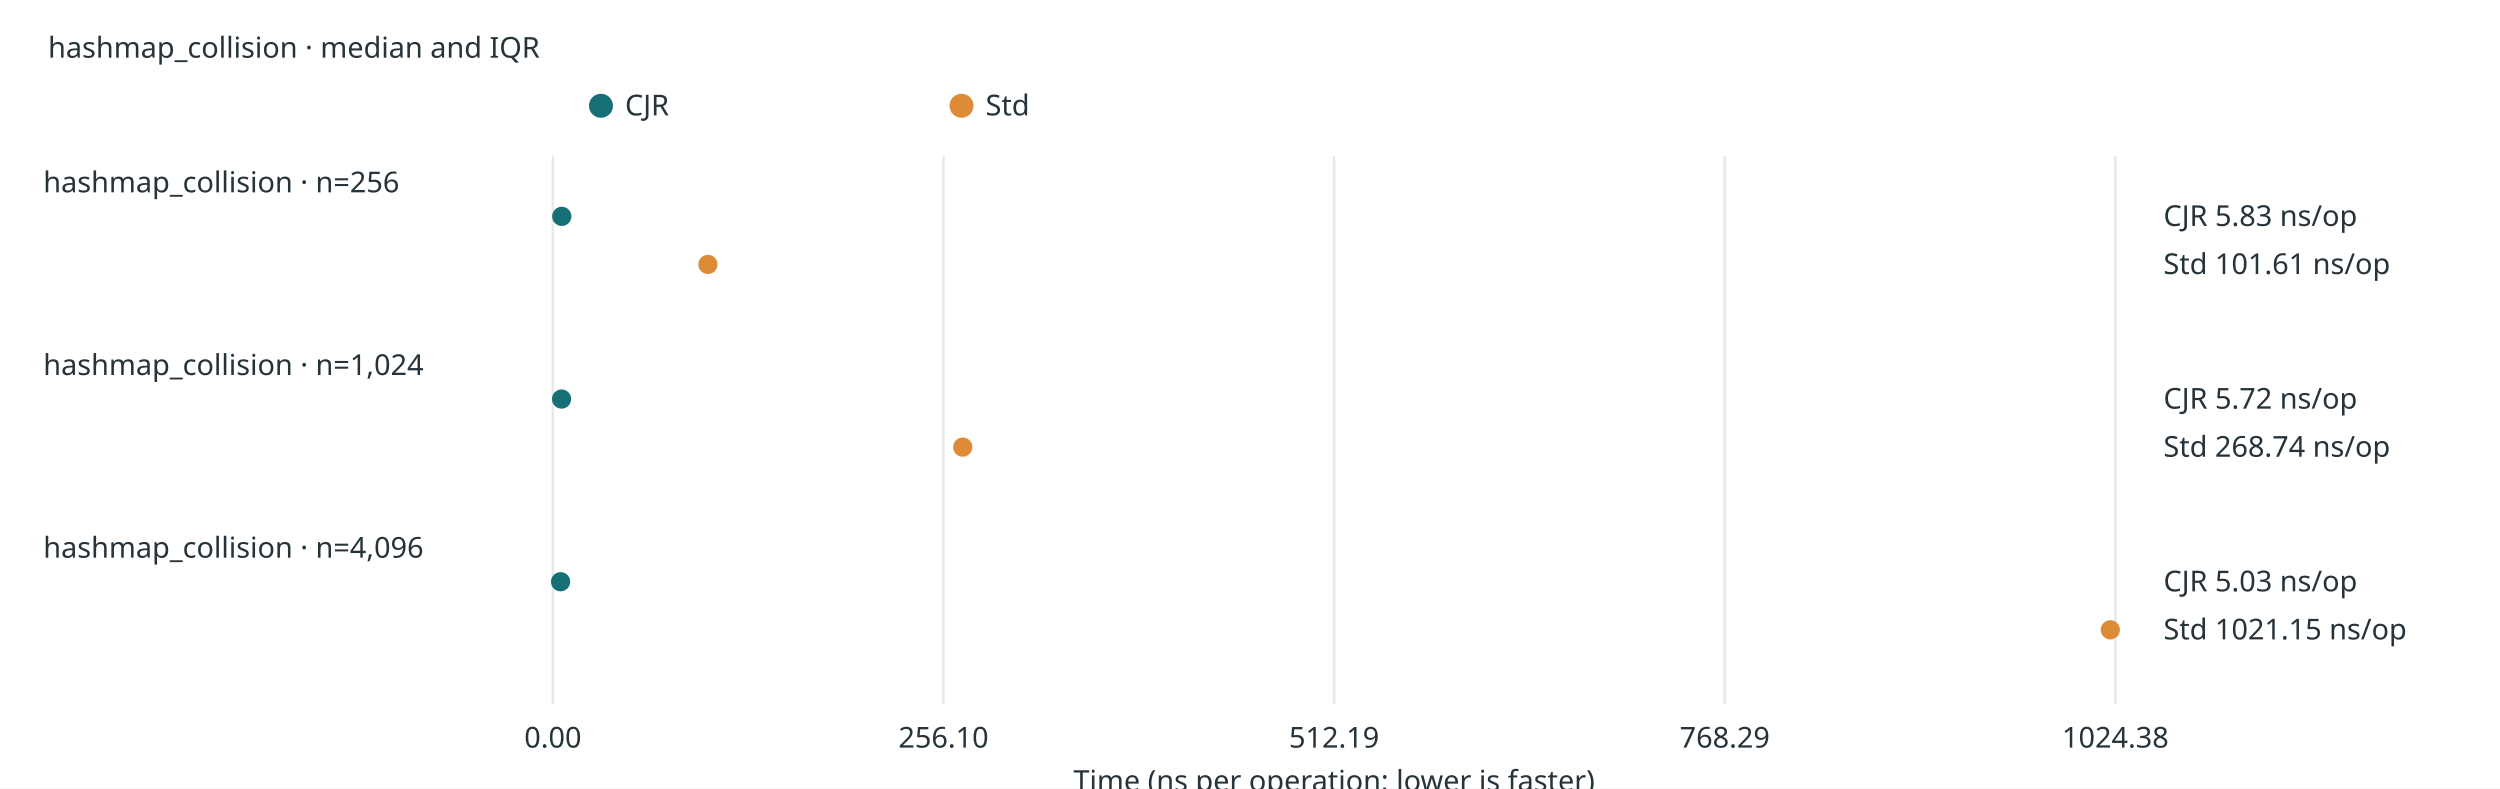
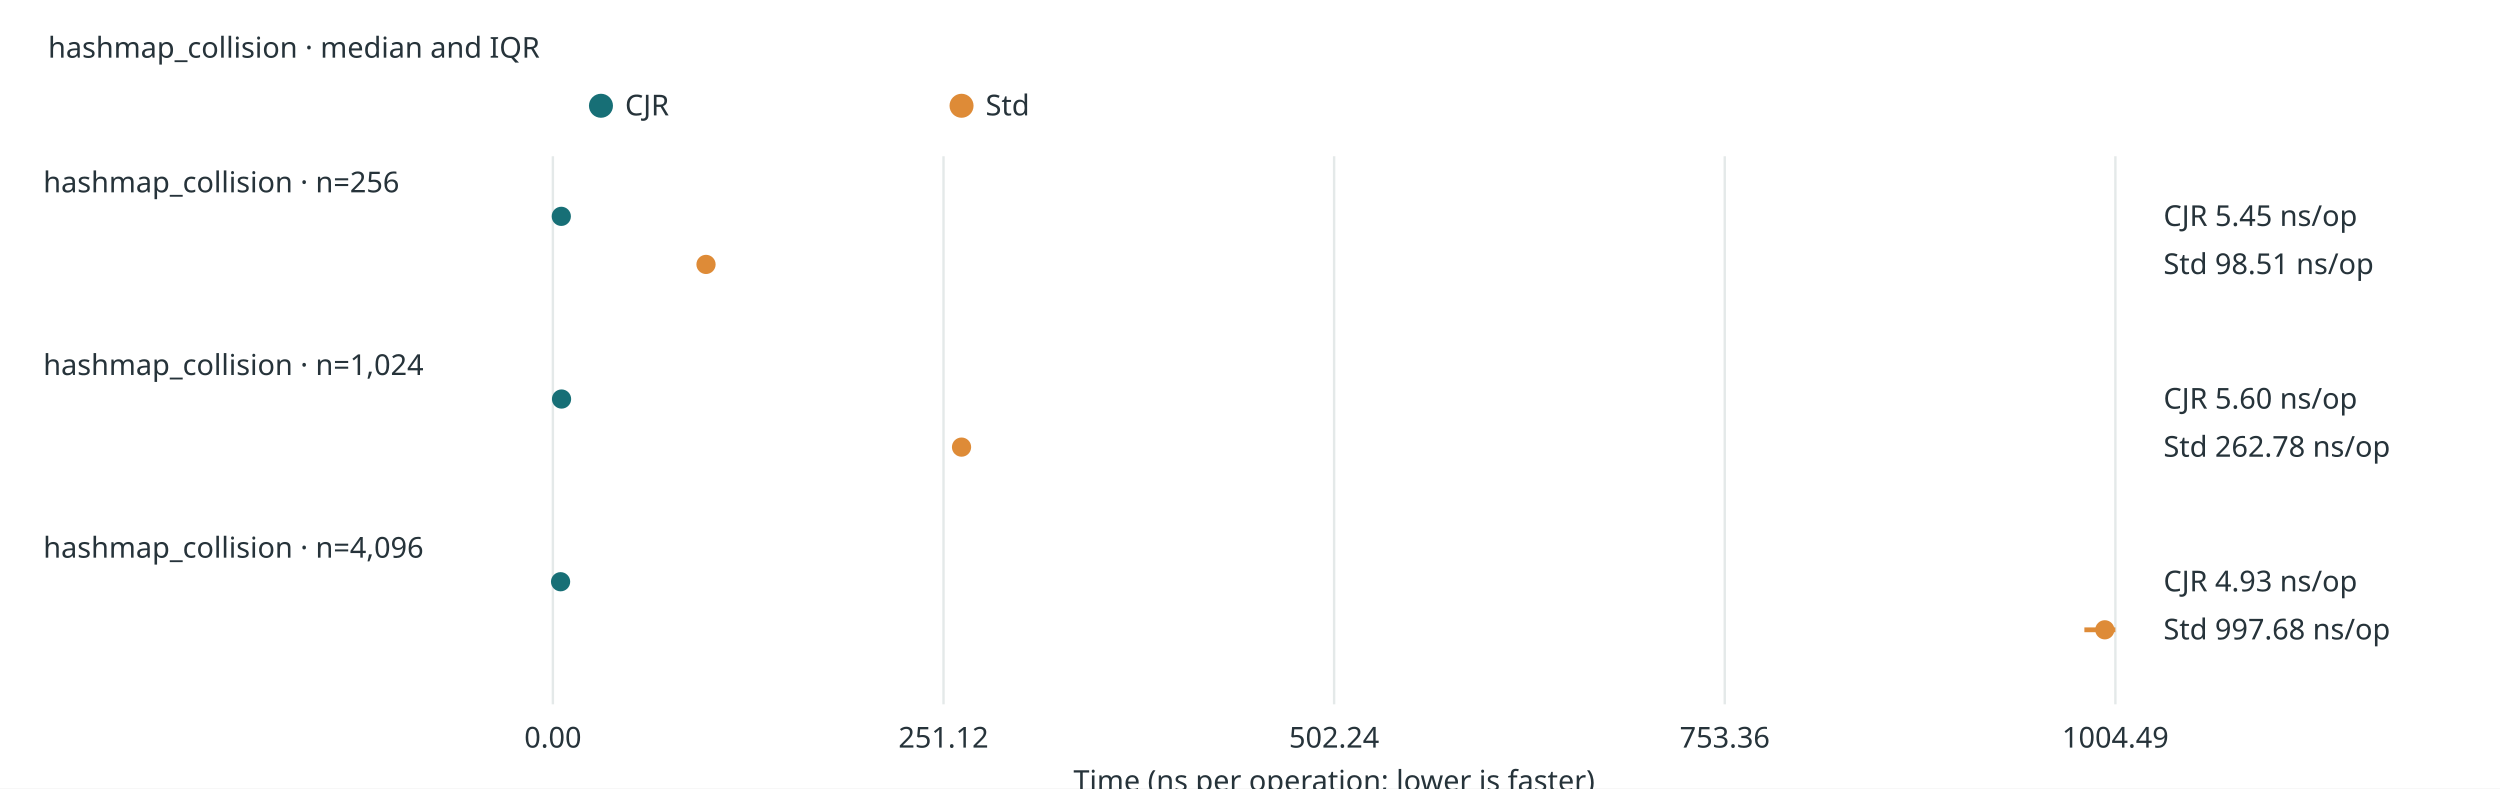
<svg xmlns="http://www.w3.org/2000/svg" viewBox="0 0 1040 328" role="img">
  <style>text{font:12px system-ui;fill:#26333a}.axis{stroke:#9aa7aa}.grid{stroke:#e4e9e9}</style>
  <rect width="100%" height="100%" fill="white" />
  <text x="20" y="24" font-size="17">hashmap_collision · median and IQR</text>
  <circle cx="250" cy="44" r="5" fill="#176f76" />
  <text x="260" y="48">CJR</text>
  <circle cx="400" cy="44" r="5" fill="#de8b37" />
  <text x="410" y="48">Std</text>
  <path d="M 230.0 65 V 293" class="grid" />
  <text x="230.0" y="311" text-anchor="middle">0.00</text>
  <path d="M 392.5 65 V 293" class="grid" />
-   <text x="392.5" y="311" text-anchor="middle">256.10</text>
+   <text x="392.5" y="311" text-anchor="middle">251.12</text>
  <path d="M 555.0 65 V 293" class="grid" />
-   <text x="555.0" y="311" text-anchor="middle">512.19</text>
+   <text x="555.0" y="311" text-anchor="middle">502.24</text>
  <path d="M 717.5 65 V 293" class="grid" />
-   <text x="717.5" y="311" text-anchor="middle">768.29</text>
+   <text x="717.5" y="311" text-anchor="middle">753.36</text>
  <path d="M 880.0 65 V 293" class="grid" />
-   <text x="880.0" y="311" text-anchor="middle">1024.38</text>
+   <text x="880.0" y="311" text-anchor="middle">1004.49</text>
  <text x="555" y="329" text-anchor="middle">Time (ns per operation; lower is faster)</text>
  <text x="18" y="80">hashmap_collision · n=256</text>
  <g>
-     <path d="M 233.5 90 H 233.9" stroke="#176f76" stroke-width="2" />
-     <circle cx="233.7" cy="90" r="4" fill="#176f76" />
-     <text x="900" y="94">CJR 5.83 ns/op</text>
+     <path d="M 233.5 90 H 233.8" stroke="#176f76" stroke-width="2" />
+     <circle cx="233.5" cy="90" r="4" fill="#176f76" />
+     <text x="900" y="94">CJR 5.45 ns/op</text>
  </g>
  <g>
-     <path d="M 294.0 110 H 295.0" stroke="#de8b37" stroke-width="2" />
-     <circle cx="294.5" cy="110" r="4" fill="#de8b37" />
-     <text x="900" y="114">Std 101.61 ns/op</text>
+     <path d="M 292.9 110 H 294.4" stroke="#de8b37" stroke-width="2" />
+     <circle cx="293.7" cy="110" r="4" fill="#de8b37" />
+     <text x="900" y="114">Std 98.51 ns/op</text>
  </g>
  <text x="18" y="156">hashmap_collision · n=1,024</text>
  <g>
-     <path d="M 233.6 166 H 233.7" stroke="#176f76" stroke-width="2" />
+     <path d="M 233.6 166 H 233.8" stroke="#176f76" stroke-width="2" />
    <circle cx="233.6" cy="166" r="4" fill="#176f76" />
-     <text x="900" y="170">CJR 5.72 ns/op</text>
+     <text x="900" y="170">CJR 5.60 ns/op</text>
  </g>
  <g>
-     <path d="M 400.2 186 H 401.0" stroke="#de8b37" stroke-width="2" />
-     <circle cx="400.5" cy="186" r="4" fill="#de8b37" />
-     <text x="900" y="190">Std 268.74 ns/op</text>
+     <path d="M 398.3 186 H 401.5" stroke="#de8b37" stroke-width="2" />
+     <circle cx="400.0" cy="186" r="4" fill="#de8b37" />
+     <text x="900" y="190">Std 262.78 ns/op</text>
  </g>
  <text x="18" y="232">hashmap_collision · n=4,096</text>
  <g>
    <path d="M 233.2 242 H 233.2" stroke="#176f76" stroke-width="2" />
    <circle cx="233.2" cy="242" r="4" fill="#176f76" />
-     <text x="900" y="246">CJR 5.03 ns/op</text>
+     <text x="900" y="246">CJR 4.93 ns/op</text>
  </g>
  <g>
-     <path d="M 875.4 262 H 880.0" stroke="#de8b37" stroke-width="2" />
-     <circle cx="877.9" cy="262" r="4" fill="#de8b37" />
-     <text x="900" y="266">Std 1021.15 ns/op</text>
+     <path d="M 867.1 262 H 880.0" stroke="#de8b37" stroke-width="2" />
+     <circle cx="875.6" cy="262" r="4" fill="#de8b37" />
+     <text x="900" y="266">Std 997.68 ns/op</text>
  </g>
</svg>
